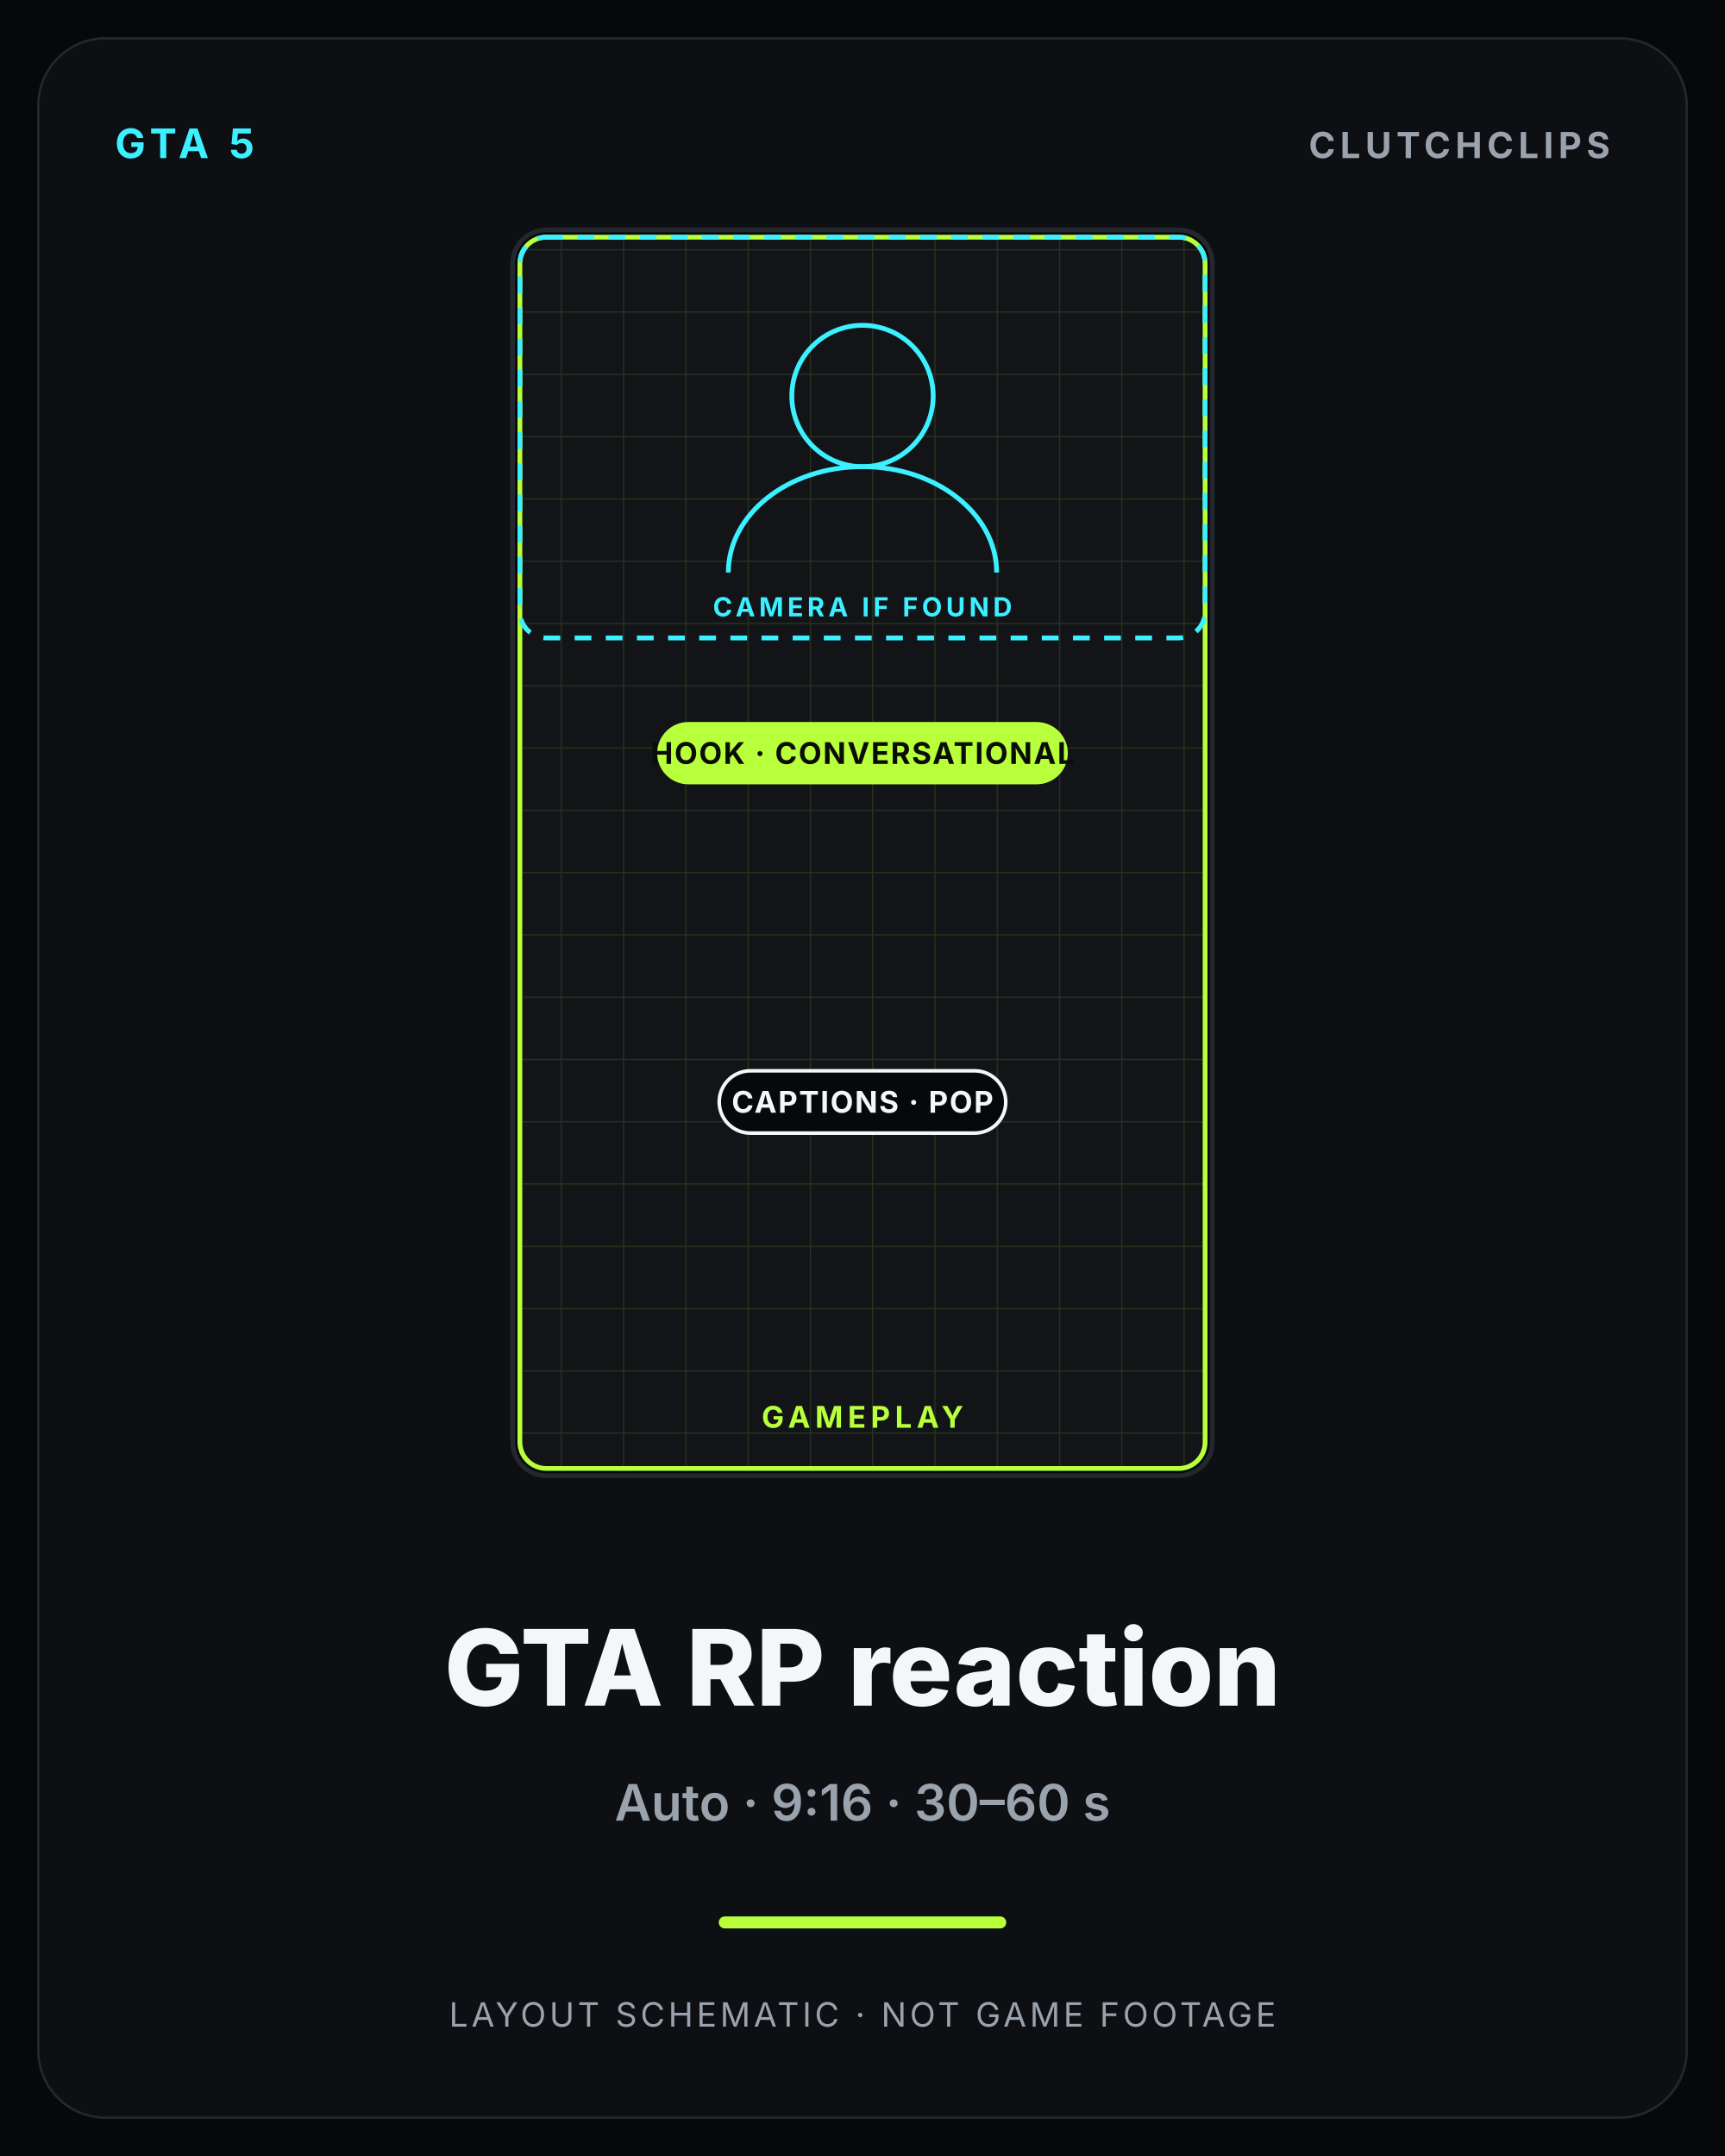
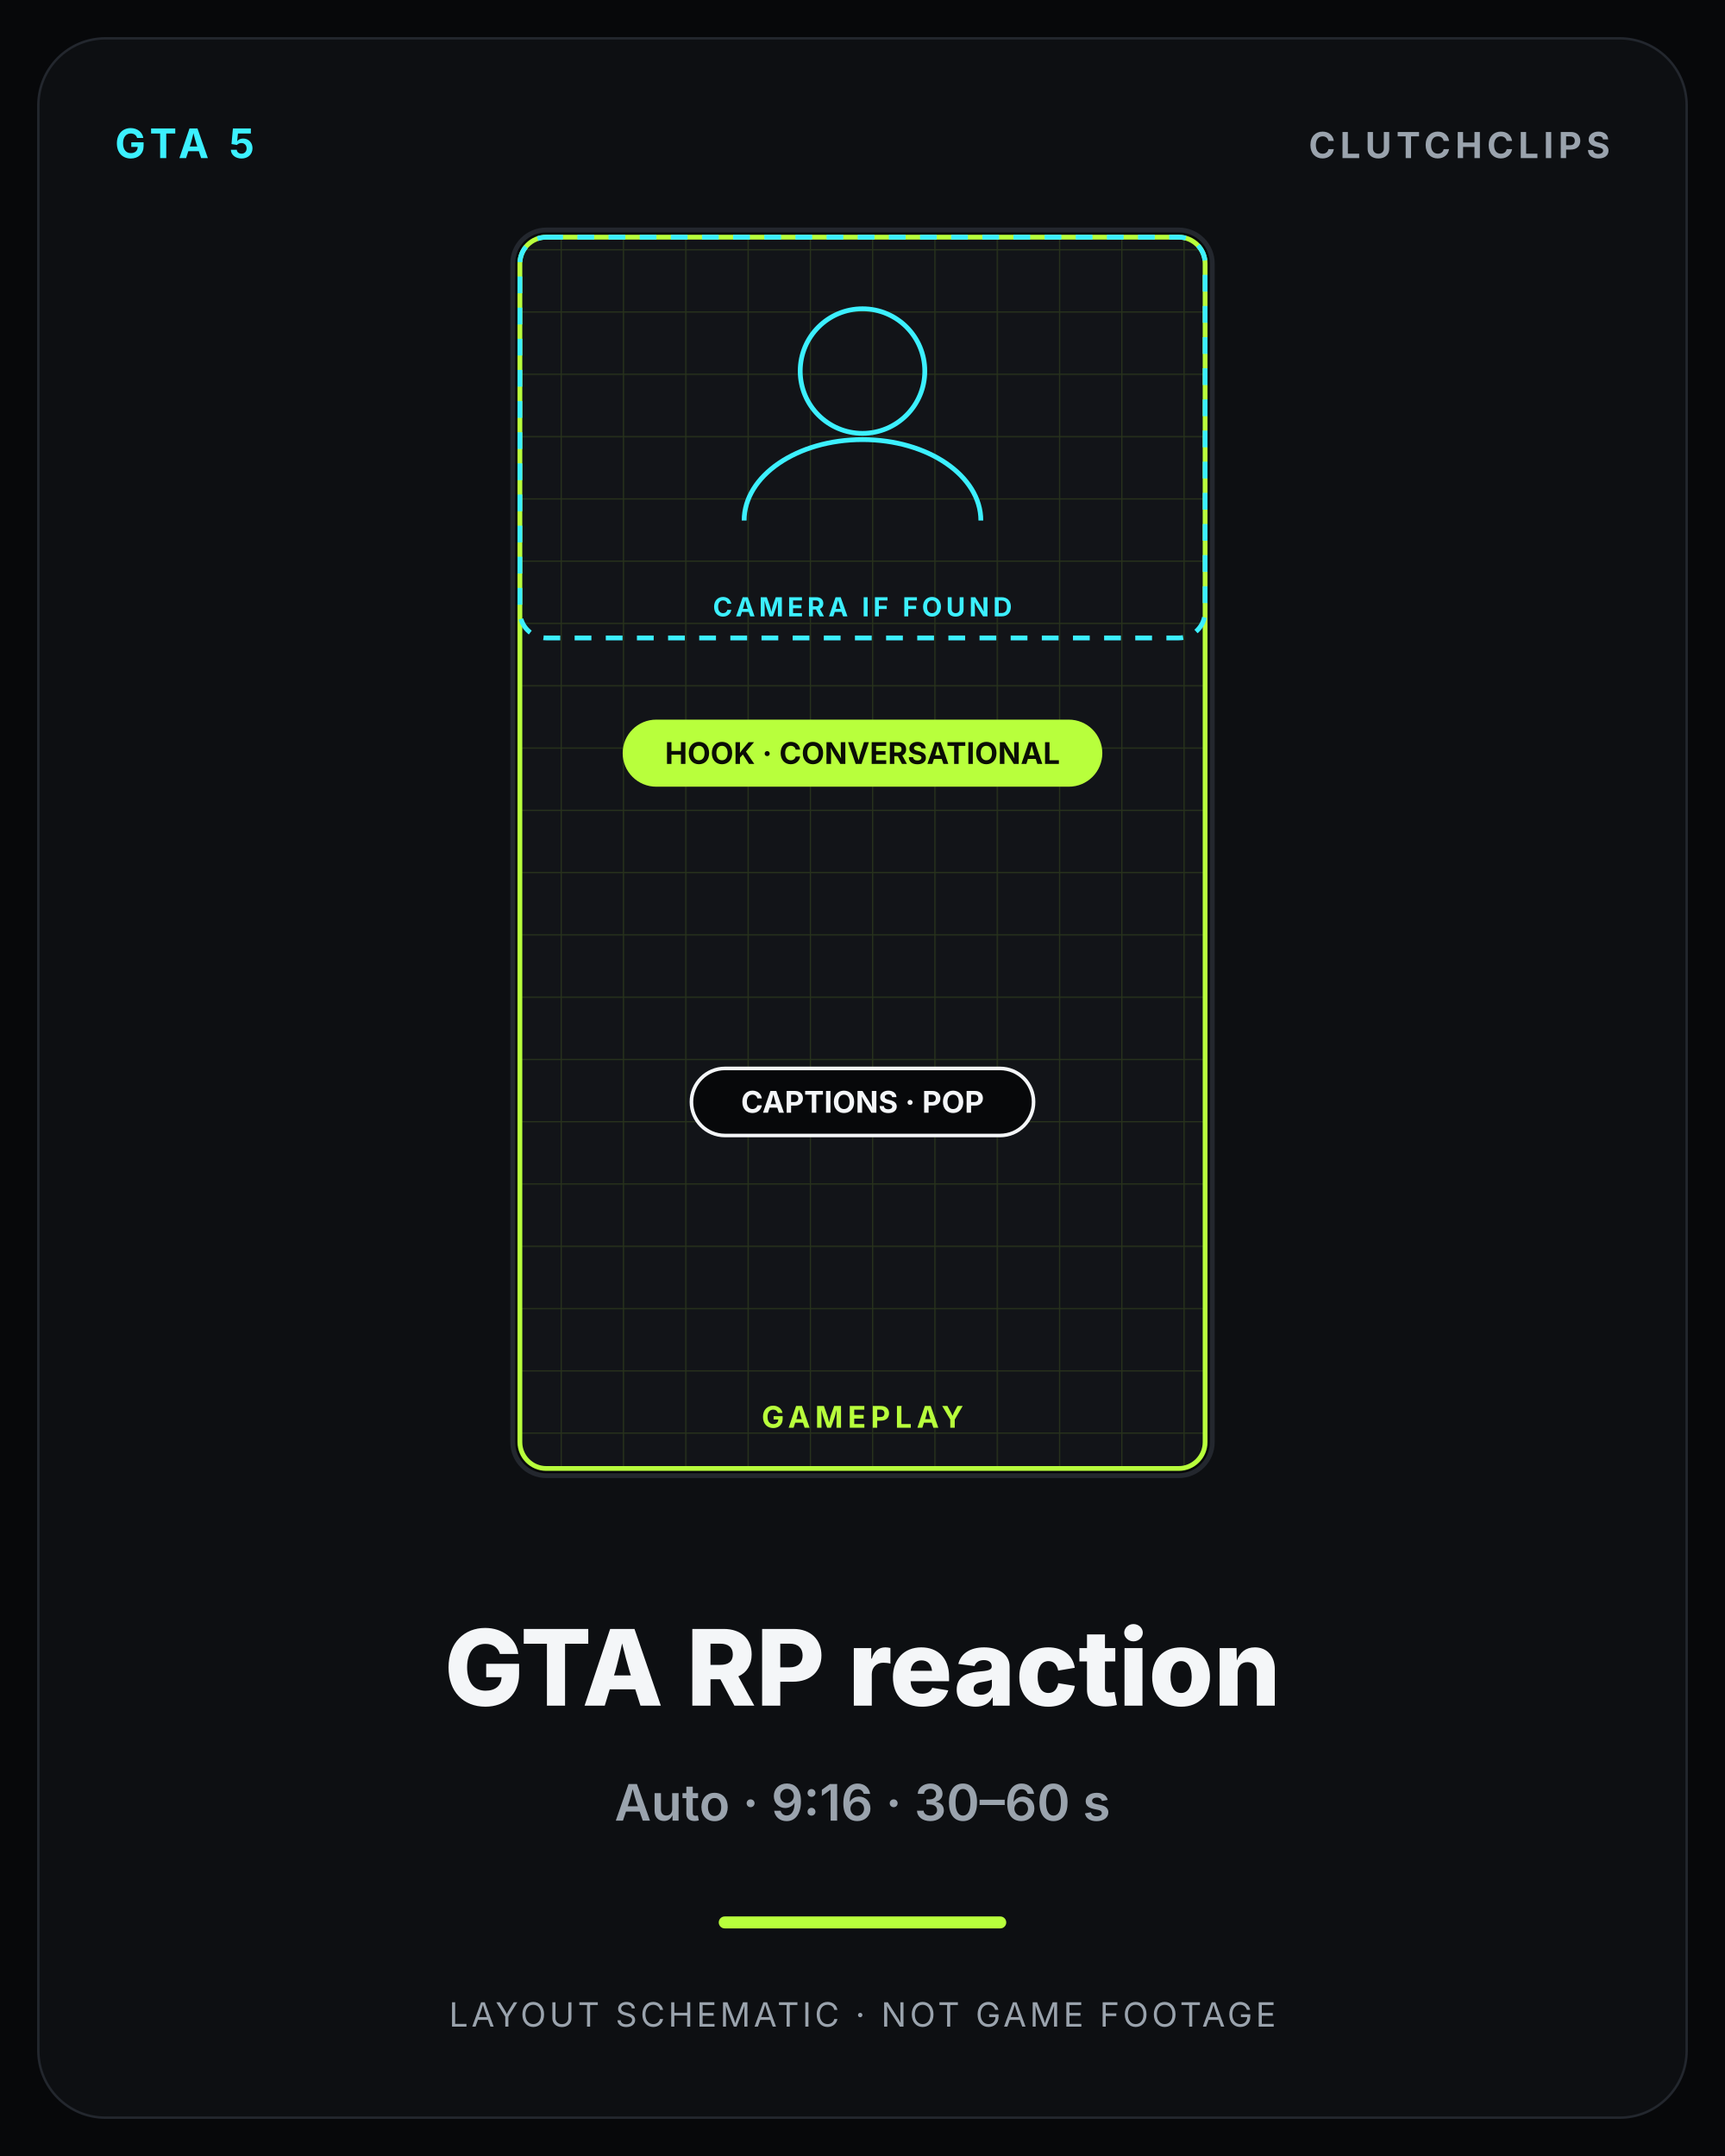
<svg xmlns="http://www.w3.org/2000/svg" viewBox="0 0 720 900" width="720" height="900" role="img" aria-label="GTA RP reaction: Auto layout, 9:16" font-family="Inter, 'Helvetica Neue', Arial, sans-serif">
  <defs>
    <pattern id="grid" width="26" height="26" patternUnits="userSpaceOnUse">
      <path d="M26 0H0V26" fill="none" stroke="#b8ff3c" stroke-opacity="0.13" stroke-width="1" />
    </pattern>
  </defs>
  <rect width="720" height="900" fill="#07080a" />
  <rect x="16" y="16" width="688" height="868" rx="28" fill="#0d0f12" stroke="#23272e" />
  <text x="48" y="66" font-size="17" font-weight="700" letter-spacing="2.2" fill="#3cf0ff">GTA 5</text>
  <text x="672" y="66" text-anchor="end" font-size="15" font-weight="700" letter-spacing="2" fill="#9aa3ad">CLUTCHCLIPS</text>
  <rect x="214" y="96" width="292" height="520" rx="14" fill="#07080a" stroke="#23272e" stroke-width="2" />
  <rect x="217" y="99" width="286" height="514" rx="11" fill="#121418" />
  <rect x="217" y="99" width="286" height="514" rx="11" fill="url(#grid)" stroke="#b8ff3c" stroke-width="2" />
  <text x="360" y="596" text-anchor="middle" font-size="12.5" font-weight="700" letter-spacing="2" fill="#b8ff3c">GAMEPLAY</text>
  <rect x="217" y="99" width="286" height="167.3" rx="11" fill="none" stroke="#3cf0ff" stroke-width="2" stroke-dasharray="7 6" />
-   <circle cx="360" cy="165.3" r="29.5" fill="none" stroke="#3cf0ff" stroke-width="2" />
-   <path d="M304 239a56 44.2 0 0 1 112 0" fill="none" stroke="#3cf0ff" stroke-width="2" />
+   <circle cx="360" cy="154.9" r="26" fill="none" stroke="#3cf0ff" stroke-width="2" />
+   <path d="M310.6 217.3a49.4 33.8 0 0 1 98.8 0" fill="none" stroke="#3cf0ff" stroke-width="2" />
  <text x="360" y="257.3" text-anchor="middle" font-size="11" font-weight="700" letter-spacing="1.6" fill="#3cf0ff">CAMERA IF FOUND</text>
-   <rect x="274.3" y="301.4" width="171.4" height="26" rx="13" fill="#b8ff3c" />
-   <text x="360" y="318.9" text-anchor="middle" font-size="12.5" font-weight="700" letter-spacing="0.6" fill="#0a0d05">HOOK · CONVERSATIONAL</text>
-   <rect x="300.2" y="447" width="119.6" height="26" rx="13" fill="#07080a" stroke="#f4f6f8" stroke-width="1.5" />
-   <text x="360" y="464.5" text-anchor="middle" font-size="12.5" font-weight="700" letter-spacing="0.6" fill="#f4f6f8">CAPTIONS · POP</text>
+   <rect x="259.9" y="300.4" width="200.2" height="28" rx="14" fill="#b8ff3c" />
+   <text x="360" y="318.9" text-anchor="middle" font-size="12.5" font-weight="700" textLength="172.2" lengthAdjust="spacingAndGlyphs" fill="#0a0d05">HOOK · CONVERSATIONAL</text>
+   <rect x="288.6" y="446" width="142.8" height="28" rx="14" fill="#07080a" stroke="#f4f6f8" stroke-width="1.5" />
+   <text x="360" y="464.5" text-anchor="middle" font-size="12.5" font-weight="700" textLength="114.8" lengthAdjust="spacingAndGlyphs" fill="#f4f6f8">CAPTIONS · POP</text>
  <text x="360" y="712" text-anchor="middle" font-size="44" font-weight="800" fill="#f4f6f8">GTA RP reaction</text>
  <text x="360" y="760" text-anchor="middle" font-size="21" font-weight="600" fill="#9aa3ad">Auto  ·  9:16  ·  30–60 s</text>
  <rect x="300" y="800" width="120" height="5" rx="2.5" fill="#b8ff3c" />
  <text x="360" y="846" text-anchor="middle" font-size="14" letter-spacing="1.4" fill="#9aa3ad">LAYOUT SCHEMATIC · NOT GAME FOOTAGE</text>
</svg>
